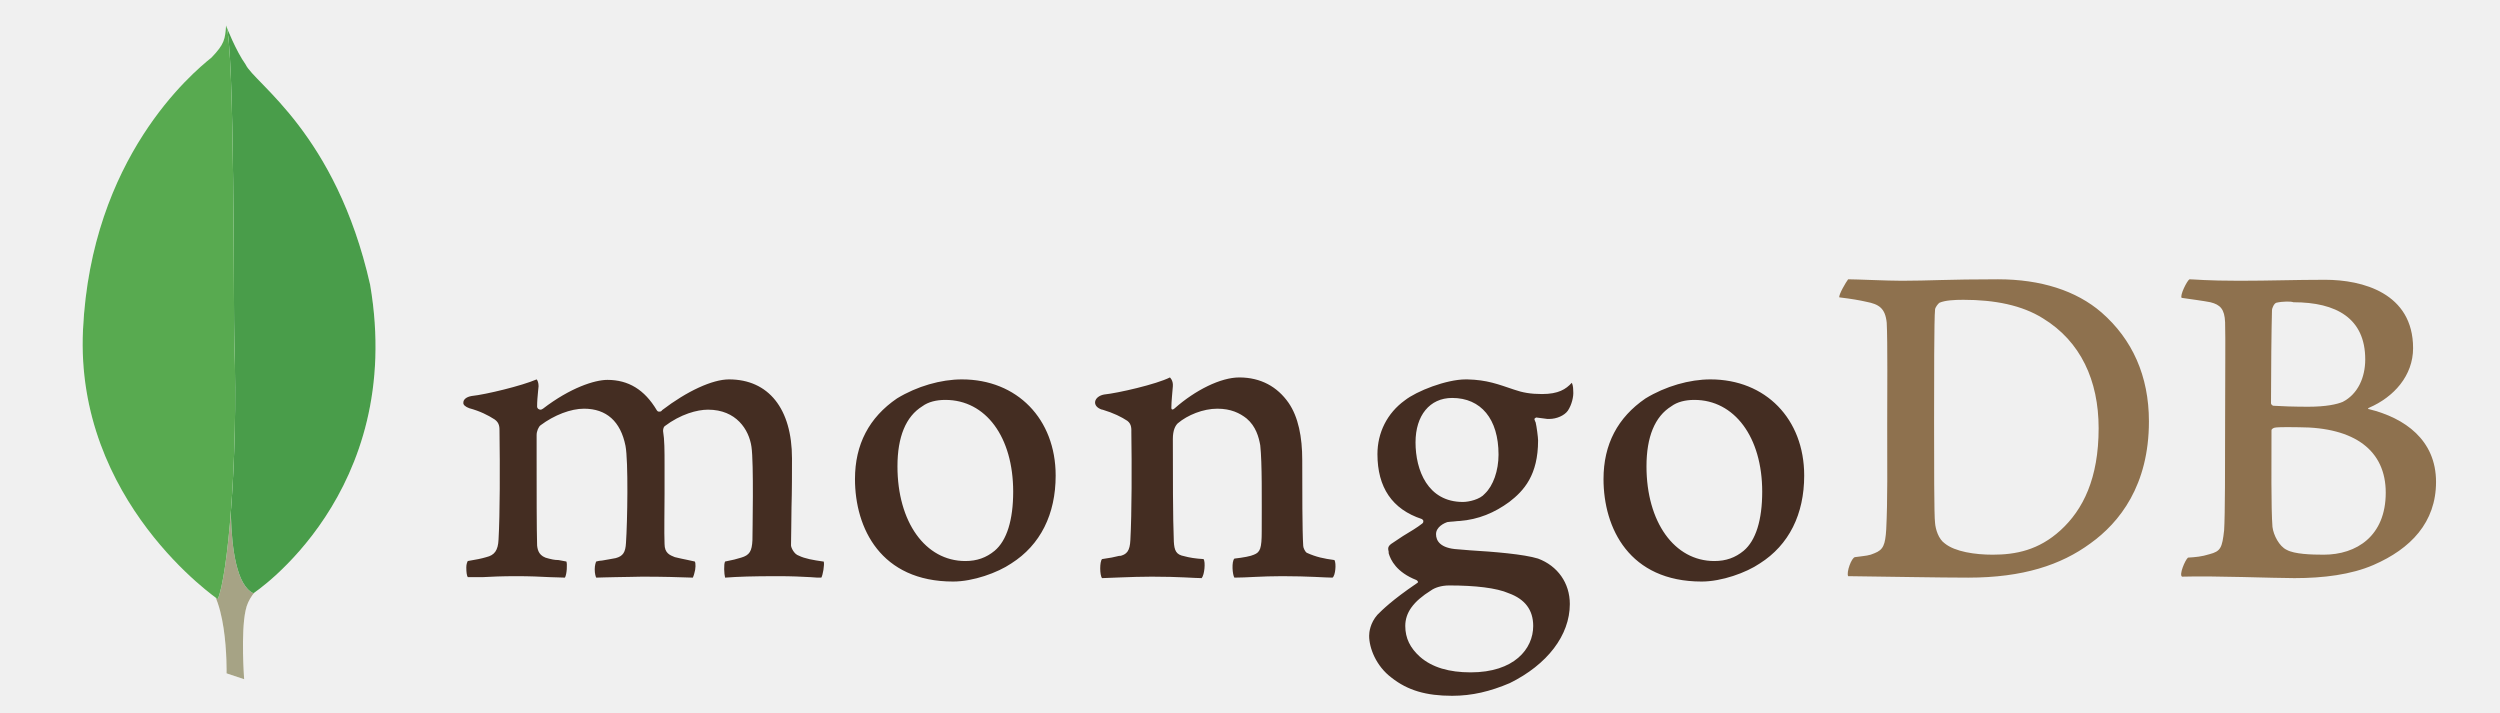
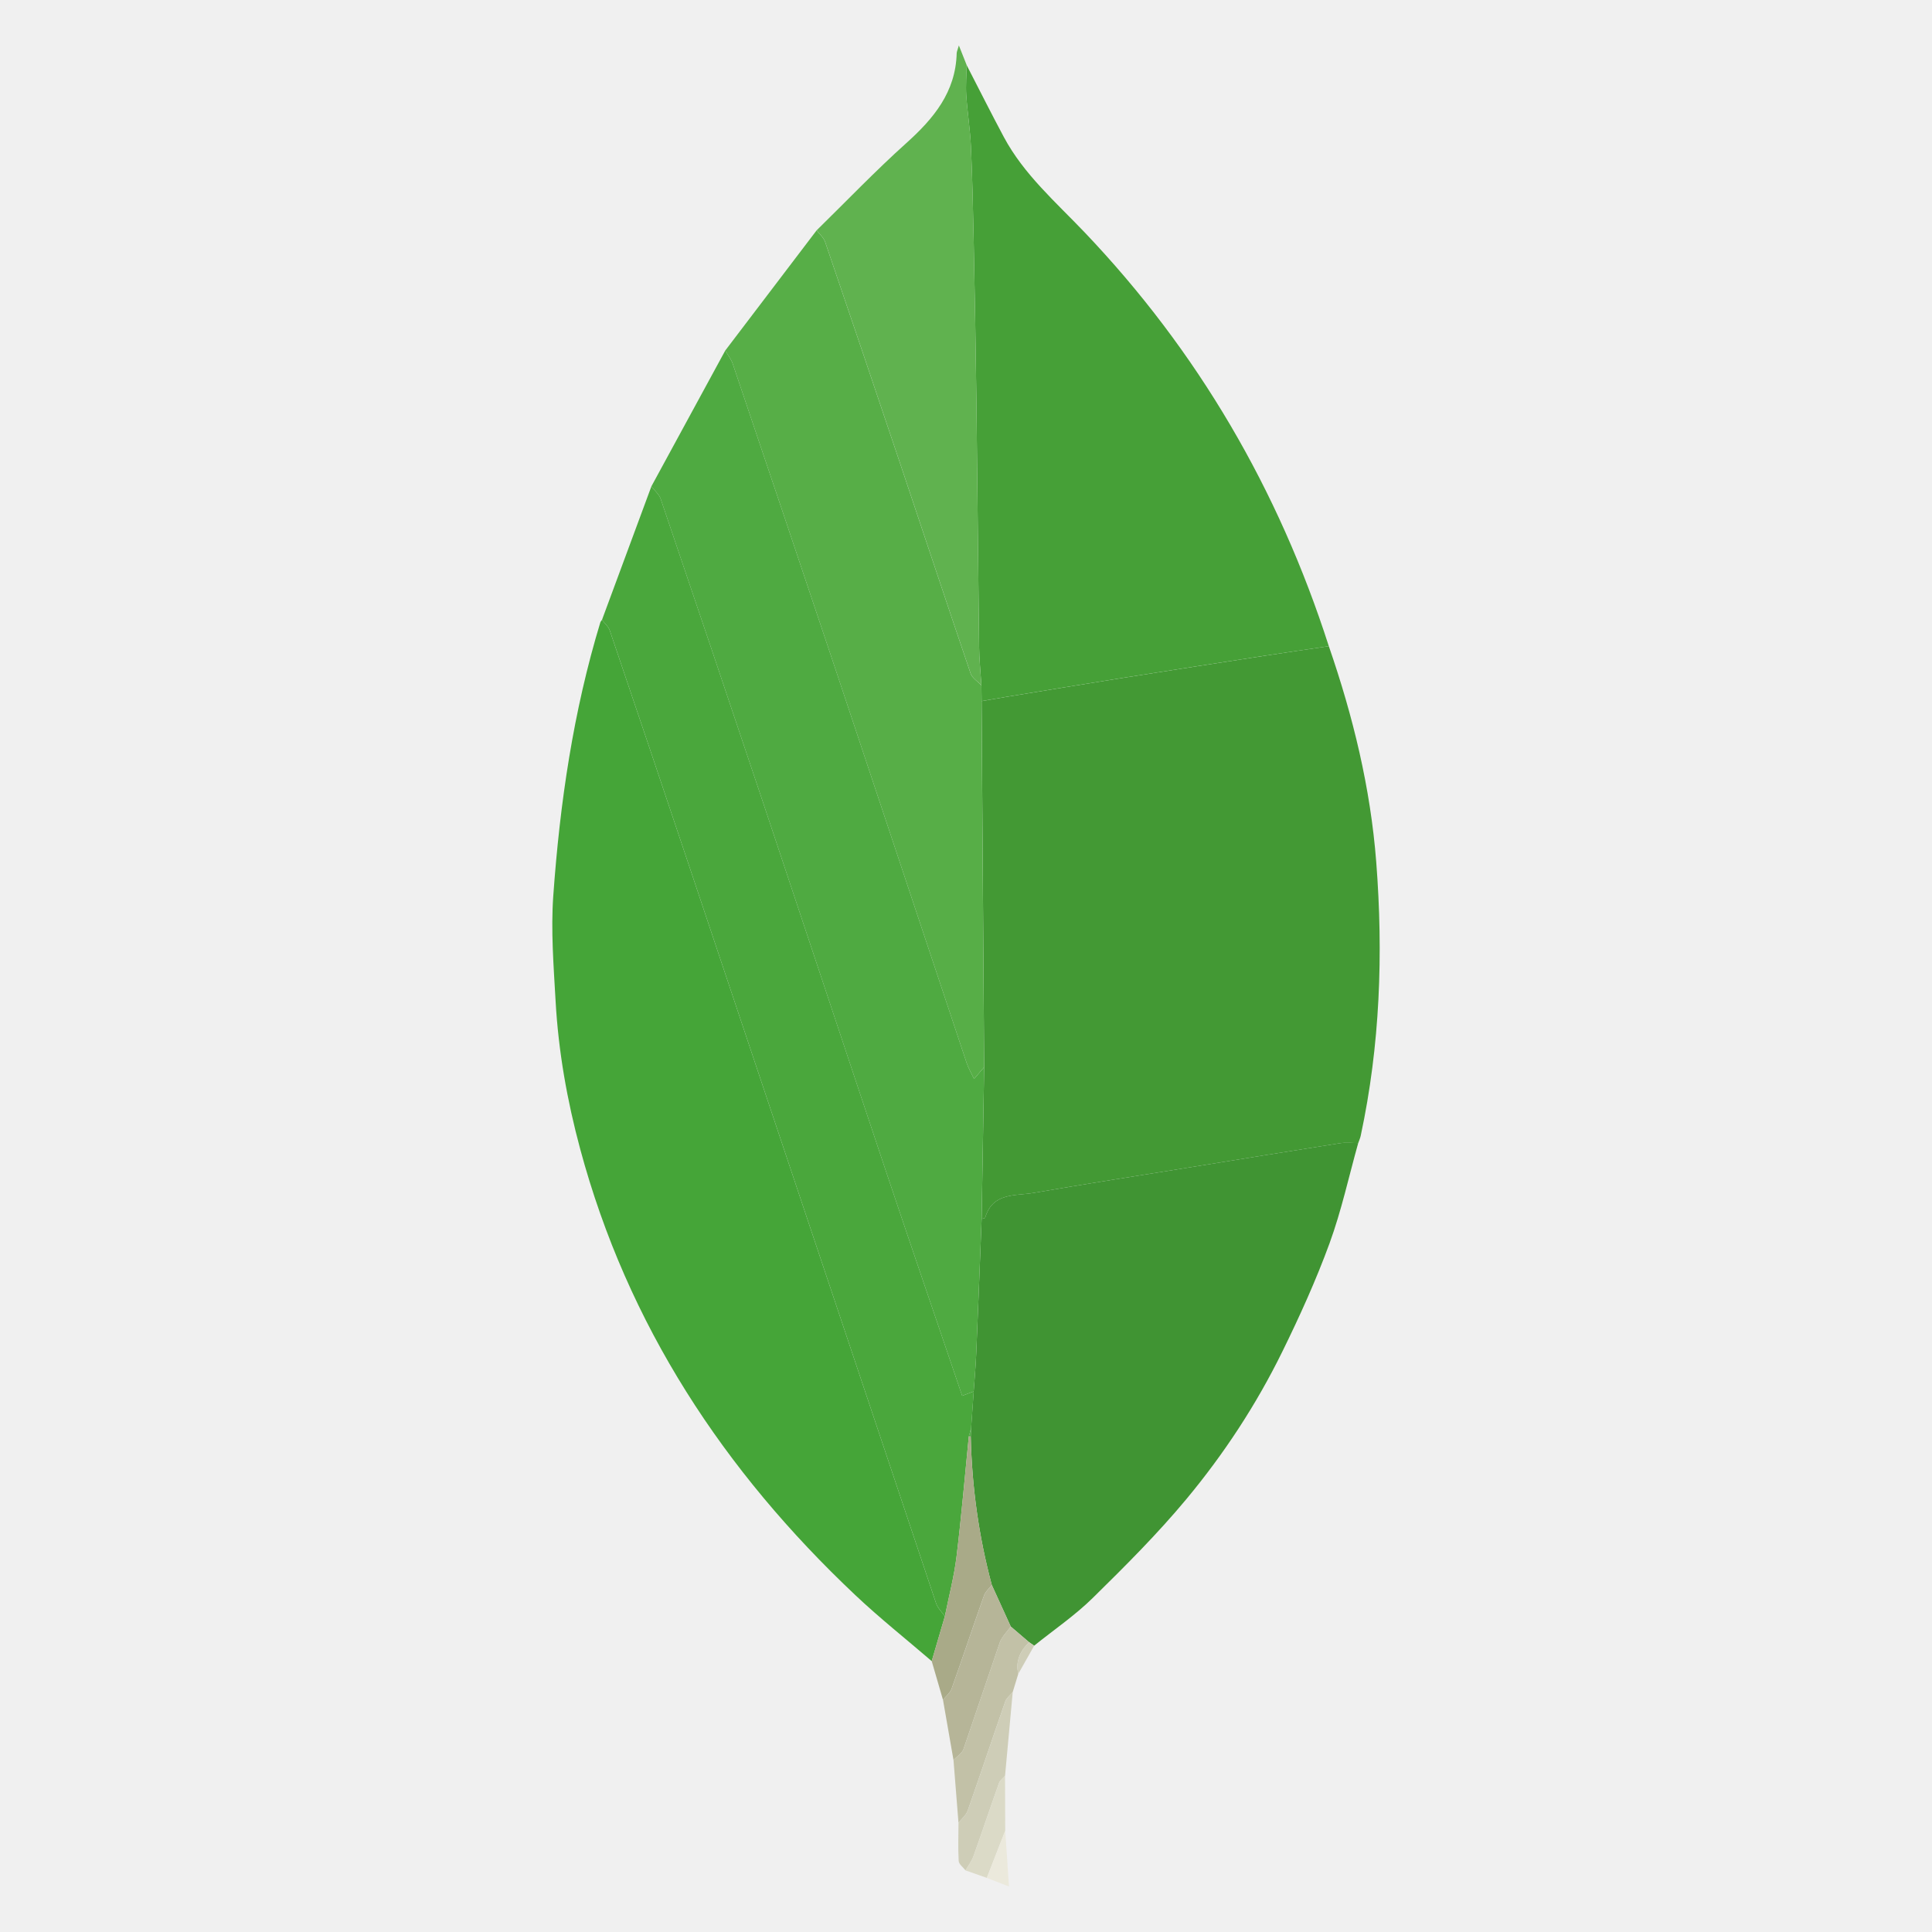
- <svg xmlns="http://www.w3.org/2000/svg" id="Layer_1" style="enable-background:new 0 0 512 146;" version="1.1" viewBox="0 0 512 146" xml:space="preserve">
-   <style type="text/css">
- 	.st0{fill:#8E714E;}
- 	.st1{fill:#442D22;}
- 	.st2{fill:#FFFFFF;}
- 	.st3{fill:#A6A385;}
- 	.st4{fill:#499D4A;}
- 	.st5{fill:#58AA50;}
- </style>
-   <g>
-     <g>
-       <path class="st0" d="M466.2,62c-0.4,0.1-0.9,1-0.9,1.6c-0.1,3.5-0.2,12.7-0.2,19c0,0.2,0.3,0.5,0.5,0.5c1.3,0.1,4.4,0.2,7.1,0.2    c3.7,0,5.9-0.5,7.1-1c3.1-1.6,4.6-5,4.6-8.7c0-8.4-5.9-11.7-14.7-11.7C469.2,61.7,467.5,61.7,466.2,62L466.2,62L466.2,62z     M488.6,100.9c0-8.6-6.3-13.4-17.8-13.4c-0.5,0-4.2-0.1-5,0.1c-0.3,0.1-0.6,0.3-0.6,0.5c0,6.2-0.1,16,0.2,19.8    c0.2,1.7,1.4,4,2.9,4.7c1.6,0.9,5.1,1,7.6,1C482.6,113.6,488.6,109.8,488.6,100.9L488.6,100.9L488.6,100.9z M448.4,57.2    c0.9,0,3.5,0.3,10.2,0.3c6.3,0,11.4-0.2,17.6-0.2c7.6,0,18,2.7,18,14c0,5.6-3.9,10-9,12.2c-0.3,0.1-0.3,0.3,0,0.3    c7.3,1.8,13.7,6.3,13.7,14.9c0,8.3-5.2,13.7-12.8,17c-4.6,2-10.3,2.7-16.2,2.7c-4.4,0-16.3-0.5-23-0.3c-0.7-0.3,0.6-3.4,1.2-3.9    c1.6-0.1,2.8-0.2,4.4-0.7c2.3-0.6,2.6-1.3,3-4.9c0.2-3,0.2-13.8,0.2-21.5c0-10.5,0.1-17.7,0-21.1c-0.1-2.7-1-3.6-3-4.1    c-1.5-0.3-3.9-0.6-5.9-0.9C446.4,60.5,447.9,57.5,448.4,57.2L448.4,57.2L448.4,57.2z M398.3,111.3c2.1,1.7,6.2,2.3,9.8,2.3    c4.7,0,9.4-0.9,13.9-5c4.6-4.2,7.8-10.6,7.8-20.9c0-9.8-3.7-17.8-11.4-22.5c-4.3-2.7-9.9-3.8-16.3-3.8c-1.9,0-3.7,0.1-4.9,0.6    c-0.3,0.2-0.9,1-0.9,1.4c-0.2,1.7-0.2,15.1-0.2,23c0,8.1,0,19.4,0.2,20.7C396.4,108.4,397,110.4,398.3,111.3L398.3,111.3    L398.3,111.3z M378.5,57.2c1.7,0,8,0.3,11,0.3c5.5,0,9.4-0.3,19.7-0.3c8.7,0,16,2.3,21.2,6.8c6.3,5.5,9.7,13,9.7,22.3    c0,13.1-6,20.7-12,25c-6,4.4-13.8,7-25,7c-5.9,0-16.1-0.2-24.5-0.3h-0.1c-0.4-0.8,0.7-3.8,1.4-3.9c2.3-0.3,2.9-0.3,4-0.8    c1.8-0.7,2.2-1.7,2.4-4.9c0.3-6,0.2-13.2,0.2-21.4c0-5.8,0.1-17.2-0.1-20.9c-0.3-3-1.6-3.8-4.2-4.3c-1.3-0.3-3-0.6-5.5-0.9    C376.5,60.4,378.1,57.7,378.5,57.2L378.5,57.2L378.5,57.2z" />
-       <path class="st1" d="M273.3,114.7c-2.2-0.3-3.7-0.6-5.7-1.5c-0.3-0.2-0.7-1-0.7-1.4c-0.2-3-0.2-11.7-0.2-17.6    c0-4.7-0.8-8.8-2.8-11.7c-2.3-3.3-5.7-5.2-10.1-5.2c-3.8,0-9,2.6-13.2,6.3c-0.1,0.1-0.8,0.7-0.7-0.3c0-1,0.2-2.9,0.3-4.2    c0.1-1.2-0.6-1.8-0.6-1.8c-2.8,1.4-10.6,3.2-13.5,3.5c-2.1,0.4-2.6,2.4-0.4,3.1h0.1c2.3,0.7,3.9,1.5,5.1,2.3    c0.9,0.7,0.8,1.7,0.8,2.4c0.1,6.5,0.1,16.5-0.2,22c-0.1,2.2-0.7,3-2.3,3.3l0.2-0.1c-1.2,0.3-2.2,0.5-3.7,0.7    c-0.5,0.5-0.5,3.3,0,3.9c1,0,6-0.3,10.2-0.3c5.7,0,8.7,0.3,10.2,0.3c0.6-0.7,0.8-3.3,0.4-3.9c-1.7-0.1-2.9-0.3-4-0.6    c-1.6-0.3-2-1.1-2.1-3c-0.2-4.6-0.2-14.3-0.2-21c0-1.8,0.5-2.7,1-3.2c2-1.7,5.2-3,8.1-3c2.8,0,4.6,0.9,6,2    c1.9,1.6,2.5,3.8,2.8,5.5c0.4,3.7,0.3,11.1,0.3,17.6c0,3.5-0.3,4.3-1.6,4.8c-0.6,0.3-2.2,0.6-4,0.8c-0.6,0.6-0.4,3.3,0,3.9    c2.5,0,5.5-0.3,9.8-0.3c5.4,0,8.9,0.3,10.3,0.3C273.5,117.9,273.7,115.4,273.3,114.7L273.3,114.7L273.3,114.7z M297.4,81.5    c-4.6,0-7.5,3.6-7.5,9.1c0,5.7,2.5,12.2,9.7,12.2c1.2,0,3.5-0.5,4.5-1.7c1.7-1.6,2.8-4.7,2.8-8C306.9,85.8,303.3,81.5,297.4,81.5    L297.4,81.5L297.4,81.5z M296.8,119.9c-1.7,0-3,0.5-3.7,1c-3.7,2.3-5.3,4.6-5.3,7.3c0,2.5,1,4.5,3,6.3c2.5,2.2,6,3.2,10.4,3.2    c8.9,0,12.8-4.8,12.8-9.5c0-3.3-1.7-5.5-5-6.7C306.5,120.4,302.1,119.9,296.8,119.9L296.8,119.9L296.8,119.9z M297.4,142.5    c-5.3,0-9.1-1.1-12.4-3.7c-3.2-2.4-4.6-6.1-4.6-8.6c0-0.7,0.2-2.6,1.7-4.3c1-1,3-3,8-6.4c0.2-0.1,0.3-0.2,0.3-0.3    c0-0.2-0.2-0.3-0.3-0.4c-4.1-1.6-5.3-4.1-5.7-5.5V113c-0.1-0.5-0.3-1,0.5-1.6c0.6-0.4,1.5-1,2.4-1.6c1.5-0.9,3-1.8,4-2.6    c0.2-0.2,0.2-0.3,0.2-0.5s-0.2-0.3-0.3-0.4c-6.1-2-9.1-6.5-9.1-13.3c0-4.4,2-8.4,5.6-11c2.4-1.9,8.5-4.3,12.5-4.3h0.3    c4.1,0.1,6.3,1,9.6,2.1c1.7,0.6,3.4,0.9,5.7,0.9c3.4,0,4.9-1,6.1-2.3c0.1,0.2,0.3,0.6,0.3,1.7c0.1,1.1-0.3,2.8-1.1,4    c-0.7,1-2.3,1.7-3.8,1.7h-0.4c-1.6-0.2-2.3-0.3-2.3-0.3l-0.3,0.2c-0.1,0.2,0,0.3,0.1,0.6l0.1,0.2c0.2,0.8,0.5,3.1,0.5,3.7    c0,7.1-2.9,10.3-5.9,12.6c-3,2.2-6.3,3.6-10.2,3.9c-0.1,0-0.4,0-1.2,0.1c-0.4,0-1,0.1-1.1,0.1h-0.1c-0.7,0.2-2.4,1-2.4,2.5    c0,1.3,0.8,2.9,4.5,3.1c0.8,0.1,1.6,0.1,2.4,0.2c5,0.3,11.1,0.8,14,1.7c4,1.5,6.5,5,6.5,9.3c0,6.4-4.6,12.4-12.3,16.2    C305.2,141.6,301.5,142.5,297.4,142.5L297.4,142.5L297.4,142.5z M347,81.9c-1.8,0-3.5,0.4-4.7,1.3c-3.4,2.1-5.1,6.3-5.1,12.3    c0,11.4,5.7,19.4,13.9,19.4c2.4,0,4.3-0.7,6-2.1c2.5-2.1,3.8-6.3,3.8-12.1C360.9,89.5,355.2,81.9,347,81.9L347,81.9L347,81.9z     M348.5,119.1c-14.8,0-20.1-10.9-20.1-21c0-7.1,2.9-12.6,8.6-16.5c4.1-2.5,9-3.9,13.3-3.9c11.3,0,19.2,8.1,19.2,19.7    c0,7.9-3.1,14.2-9.1,18C357.6,117.3,352.6,119.1,348.5,119.1L348.5,119.1L348.5,119.1z M193.6,81.9c-1.8,0-3.5,0.4-4.7,1.3    c-3.4,2.1-5.1,6.3-5.1,12.3c0,11.4,5.7,19.4,13.9,19.4c2.4,0,4.3-0.7,6-2.1c2.5-2.1,3.8-6.3,3.8-12.1    C207.5,89.5,201.9,81.9,193.6,81.9L193.6,81.9L193.6,81.9z M195.2,119.1c-14.8,0-20.1-10.9-20.1-21c0-7.1,2.9-12.6,8.6-16.5    c4.1-2.5,9-3.9,13.3-3.9c11.3,0,19.2,8.1,19.2,19.7c0,7.9-3.1,14.2-9.1,18C204.3,117.3,199.3,119.1,195.2,119.1L195.2,119.1    L195.2,119.1z M95.8,118.2c-0.2-0.3-0.3-1-0.3-2c0-0.7,0.2-1.1,0.3-1.3c1.8-0.3,2.8-0.5,3.8-0.8c1.7-0.4,2.4-1.4,2.5-3.6    c0.3-5.2,0.3-15.1,0.2-22v-0.2c0-0.8,0-1.7-1-2.4c-1.4-0.9-3-1.7-5.2-2.3c-0.8-0.3-1.3-0.7-1.2-1.2c0-0.5,0.5-1.1,1.7-1.3    c2.9-0.3,10.3-2.1,13.3-3.4c0.2,0.2,0.4,0.7,0.4,1.4l-0.1,1c-0.1,1-0.2,2.1-0.2,3.2c0,0.3,0.3,0.6,0.7,0.6c0.2,0,0.3-0.1,0.5-0.2    c5.6-4.3,10.6-5.9,13.2-5.9c4.3,0,7.6,2,10.1,6.2c0.2,0.3,0.3,0.3,0.6,0.3c0.2,0,0.4-0.1,0.5-0.3c5.1-3.9,10.3-6.3,13.7-6.3    c8.1,0,12.9,6,12.9,16.2c0,2.9,0,6.6-0.1,10c0,3-0.1,5.8-0.1,7.8c0,0.4,0.6,1.8,1.6,2.1c1.2,0.6,2.9,0.9,5,1.2h0.1    c0.2,0.6-0.2,2.9-0.5,3.3c-0.5,0-1.3,0-2.2-0.1c-1.7-0.1-4-0.2-6.6-0.2c-5.4,0-8.2,0.1-10.9,0.3c-0.2-0.7-0.3-2.8,0-3.3    c1.6-0.3,2.3-0.5,3.3-0.8c1.7-0.5,2.2-1.3,2.3-3.6c0-1.7,0.3-15.7-0.2-19.1c-0.5-3.5-3.1-7.6-8.9-7.6c-2.2,0-5.6,0.9-8.9,3.4    c-0.2,0.2-0.3,0.6-0.3,0.9v0.1c0.3,1.8,0.3,3.9,0.3,7.1v5.7c0,3.9-0.1,7.6,0,10.3c0,1.9,1.1,2.3,2.1,2.7c0.5,0.1,0.9,0.2,1.3,0.3    c0.8,0.2,1.6,0.3,2.8,0.6c0.2,0.3,0.2,1.5-0.1,2.4c-0.1,0.5-0.3,0.8-0.3,0.9c-3-0.1-6-0.2-10.4-0.2c-1.3,0-3.6,0.1-5.5,0.1    c-1.6,0-3,0.1-3.9,0.1c-0.1-0.2-0.3-0.8-0.3-1.7c0-0.8,0.2-1.4,0.3-1.6c0.4-0.1,0.8-0.2,1.2-0.2c1-0.2,1.9-0.3,2.8-0.5    c1.5-0.4,2-1.2,2.1-3.1c0.3-4.3,0.5-16.8-0.1-19.9c-1-5-3.9-7.6-8.5-7.6c-2.7,0-6.1,1.3-8.9,3.4c-0.4,0.3-0.8,1.2-0.8,2v5.1    c0,6.3,0,14.1,0.1,17.5c0.1,1,0.4,2.3,2.4,2.7c0.4,0.1,1.1,0.3,2,0.3l1.6,0.3c0.2,0.5,0.1,2.6-0.3,3.3c-0.9,0-1.9-0.1-3.1-0.1    c-1.8-0.1-4.2-0.2-6.8-0.2c-3,0-5.2,0.1-7,0.2C97.8,118.2,96.8,118.2,95.8,118.2L95.8,118.2L95.8,118.2z" />
-       <g>
-         <path class="st2" d="M50,139.1l-3.6-1.2c0,0,0.4-18.2-6.1-19.5c-4.3-5,0.7-213.9,16.3-0.7c0,0-5.4,2.7-6.3,7.3     C49.3,129.5,50,139.1,50,139.1L50,139.1L50,139.1z" />
-         <path class="st3" d="M50,139.1l-3.6-1.2c0,0,0.4-18.2-6.1-19.5c-4.3-5,0.7-213.9,16.3-0.7c0,0-5.4,2.7-6.3,7.3     C49.3,129.5,50,139.1,50,139.1L50,139.1L50,139.1z" />
-         <path class="st2" d="M51.9,121.5c0,0,31.2-20.5,23.9-63.2c-7-31-23.7-41.2-25.5-45.1c-2-2.8-3.9-7.7-3.9-7.7l1.3,86.3     C47.8,92,45.1,118.3,51.9,121.5" />
-         <path class="st4" d="M51.9,121.5c0,0,31.2-20.5,23.9-63.2c-7-31-23.7-41.2-25.5-45.1c-2-2.8-3.9-7.7-3.9-7.7l1.3,86.3     C47.8,92,45.1,118.3,51.9,121.5" />
-         <path class="st2" d="M44.6,122.7c0,0-29.3-20-27.6-55.2c1.7-35.2,22.3-52.5,26.3-55.7C46,9,46.1,8,46.3,5.2     c1.8,3.9,1.5,58.5,1.7,65C48.8,94.9,46.6,118,44.6,122.7L44.6,122.7L44.6,122.7z" />
-         <path class="st5" d="M44.6,122.7c0,0-29.3-20-27.6-55.2c1.7-35.2,22.3-52.5,26.3-55.7C46,9,46.1,8,46.3,5.2     c1.8,3.9,1.5,58.5,1.7,65C48.8,94.9,46.6,118,44.6,122.7L44.6,122.7L44.6,122.7z" />
-       </g>
-     </g>
-   </g>
+ <svg xmlns="http://www.w3.org/2000/svg" viewBox="0 0 128 128">
+   <path fill="#439934" fill-rule="evenodd" d="M88.038 42.812c1.605 4.643 2.761 9.383 3.141 14.296.472 6.095.256 12.147-1.029 18.142-.035.165-.109.32-.164.48-.403.001-.814-.049-1.208.012-3.329.523-6.655 1.065-9.981 1.604-3.438.557-6.881 1.092-10.313 1.687-1.216.21-2.721-.041-3.212 1.641-.014.046-.154.054-.235.08l.166-10.051c-.057-8.084-.113-16.168-.169-24.252l1.602-.275c2.62-.429 5.24-.864 7.862-1.281 3.129-.497 6.261-.98 9.392-1.465 1.381-.215 2.764-.412 4.148-.618z" clip-rule="evenodd" />
+   <path fill="#45A538" fill-rule="evenodd" d="M61.729 110.054c-1.69-1.453-3.439-2.842-5.059-4.37-8.717-8.222-15.093-17.899-18.233-29.566-.865-3.211-1.442-6.474-1.627-9.792-.13-2.322-.318-4.665-.154-6.975.437-6.144 1.325-12.229 3.127-18.147l.099-.138c.175.233.427.439.516.702 1.759 5.18 3.505 10.364 5.242 15.551 5.458 16.3 10.909 32.604 16.376 48.9.107.318.384.579.583.866l-.87 2.969z" clip-rule="evenodd" />
+   <path fill="#46A037" fill-rule="evenodd" d="M88.038 42.812c-1.384.206-2.768.403-4.149.616-3.131.485-6.263.968-9.392 1.465-2.622.417-5.242.852-7.862 1.281l-1.602.275-.012-1.045c-.053-.859-.144-1.717-.154-2.576-.069-5.478-.112-10.956-.18-16.434-.042-3.429-.105-6.857-.175-10.285-.043-2.13-.089-4.261-.185-6.388-.052-1.143-.236-2.28-.311-3.423-.042-.657.016-1.319.029-1.979.817 1.583 1.616 3.178 2.456 4.749 1.327 2.484 3.441 4.314 5.344 6.311 7.523 7.892 12.864 17.068 16.193 27.433z" clip-rule="evenodd" />
+   <path fill="#409433" fill-rule="evenodd" d="M65.036 80.753c.081-.026.222-.034.235-.08.491-1.682 1.996-1.431 3.212-1.641 3.432-.594 6.875-1.13 10.313-1.687 3.326-.539 6.652-1.081 9.981-1.604.394-.062.805-.011 1.208-.012-.622 2.22-1.112 4.488-1.901 6.647-.896 2.449-1.98 4.839-3.131 7.182-1.72 3.503-3.863 6.77-6.353 9.763-1.919 2.308-4.058 4.441-6.202 6.548-1.185 1.165-2.582 2.114-3.882 3.161l-.337-.23-1.214-1.038-1.256-2.753c-.865-3.223-1.319-6.504-1.394-9.838l.023-.561.171-2.426c.057-.828.133-1.655.168-2.485.129-2.982.241-5.964.359-8.946z" clip-rule="evenodd" />
+   <path fill="#4FAA41" fill-rule="evenodd" d="M65.036 80.753c-.118 2.982-.23 5.964-.357 8.947-.035.83-.111 1.657-.168 2.485l-.765.289c-1.699-5.002-3.399-9.951-5.062-14.913-2.75-8.209-5.467-16.431-8.213-24.642-2.217-6.628-4.452-13.249-6.7-19.867-.105-.31-.407-.552-.617-.826l4.896-9.002c.168.292.39.565.496.879 2.265 6.703 4.526 13.407 6.768 20.118 2.916 8.73 5.814 17.467 8.728 26.198.116.349.308.671.491 1.062l.67-.78c-.056 3.351-.112 6.701-.167 10.052z" clip-rule="evenodd" />
+   <path fill="#4AA73C" fill-rule="evenodd" d="M43.155 32.227c.21.274.511.516.617.826 2.248 6.618 4.483 13.239 6.7 19.867 2.746 8.211 5.463 16.433 8.213 24.642 1.662 4.961 3.362 9.911 5.062 14.913l.765-.289-.171 2.426-.155.559c-.266 2.656-.49 5.318-.814 7.968-.163 1.328-.509 2.632-.772 3.947-.198-.287-.476-.548-.583-.866-5.467-16.297-10.918-32.6-16.376-48.9-1.737-5.187-3.483-10.371-5.242-15.551-.089-.263-.34-.469-.516-.702 1.09-2.947 2.181-5.894 3.272-8.84z" clip-rule="evenodd" />
+   <path fill="#57AE47" fill-rule="evenodd" d="M65.202 70.702l-.67.78c-.183-.391-.375-.714-.491-1.062-2.913-8.731-5.812-17.468-8.728-26.198-2.242-6.711-4.503-13.415-6.768-20.118-.105-.314-.327-.588-.496-.879l6.055-7.965c.191.255.463.482.562.769 1.681 4.921 3.347 9.848 5.003 14.778 1.547 4.604 3.071 9.215 4.636 13.813.105.308.47.526.714.786l.012 1.045c.058 8.082.115 16.167.171 24.251z" clip-rule="evenodd" />
+   <path fill="#60B24F" fill-rule="evenodd" d="M65.021 45.404c-.244-.26-.609-.478-.714-.786-1.565-4.598-3.089-9.209-4.636-13.813-1.656-4.93-3.322-9.856-5.003-14.778-.099-.287-.371-.514-.562-.769 1.969-1.928 3.877-3.925 5.925-5.764 1.821-1.634 3.285-3.386 3.352-5.968.003-.107.059-.214.145-.514l.519 1.306c-.013.661-.072 1.322-.029 1.979.075 1.143.259 2.28.311 3.423.096 2.127.142 4.258.185 6.388.069 3.428.132 6.856.175 10.285.067 5.478.111 10.956.18 16.434.008.861.098 1.718.152 2.577z" clip-rule="evenodd" />
+   <path fill="#A9AA88" fill-rule="evenodd" d="M62.598 107.085c.263-1.315.609-2.62.772-3.947.325-2.649.548-5.312.814-7.968l.066-.01.066.011c.075 3.334.529 6.615 1.394 9.838-.176.232-.425.439-.518.701-.727 2.05-1.412 4.116-2.143 6.166-.1.28-.378.498-.574.744l-.747-2.566.87-2.969z" clip-rule="evenodd" />
+   <path fill="#B6B598" fill-rule="evenodd" d="M62.476 112.621c.196-.246.475-.464.574-.744.731-2.05 1.417-4.115 2.143-6.166.093-.262.341-.469.518-.701l1.255 2.754c-.248.352-.59.669-.728 1.061l-2.404 7.059c-.099.283-.437.483-.663.722l-.695-3.985z" clip-rule="evenodd" />
+   <path fill="#C2C1A7" fill-rule="evenodd" d="M63.171 116.605c.227-.238.564-.439.663-.722l2.404-7.059c.137-.391.48-.709.728-1.061l1.215 1.037c-.587.58-.913 1.25-.717 2.097l-.369 1.208c-.168.207-.411.387-.494.624-.839 2.403-1.64 4.819-2.485 7.222-.107.305-.404.544-.614.812-.109-1.387-.22-2.771-.331-4.158z" clip-rule="evenodd" />
+   <path fill="#CECDB7" fill-rule="evenodd" d="M63.503 120.763c.209-.269.506-.508.614-.812.845-2.402 1.646-4.818 2.485-7.222.083-.236.325-.417.494-.624l-.509 5.545c-.136.157-.333.294-.398.477-.575 1.614-1.117 3.24-1.694 4.854-.119.333-.347.627-.525.938-.158-.207-.441-.407-.454-.623-.051-.841-.016-1.688-.013-2.533z" clip-rule="evenodd" />
+   <path fill="#DBDAC7" fill-rule="evenodd" d="M63.969 123.919c.178-.312.406-.606.525-.938.578-1.613 1.119-3.239 1.694-4.854.065-.183.263-.319.398-.477l.012 3.64-1.218 3.124-1.411-.495z" clip-rule="evenodd" />
+   <path fill="#EBE9DC" fill-rule="evenodd" d="M65.38 124.415l1.218-3.124.251 3.696-1.469-.572z" clip-rule="evenodd" />
+   <path fill="#CECDB7" fill-rule="evenodd" d="M67.464 110.898c-.196-.847.129-1.518.717-2.097l.337.23-1.054 1.867z" clip-rule="evenodd" />
+   <path fill="#4FAA41" fill-rule="evenodd" d="M64.316 95.172l-.066-.011-.066.01.155-.559-.023.56z" clip-rule="evenodd" />
</svg>
